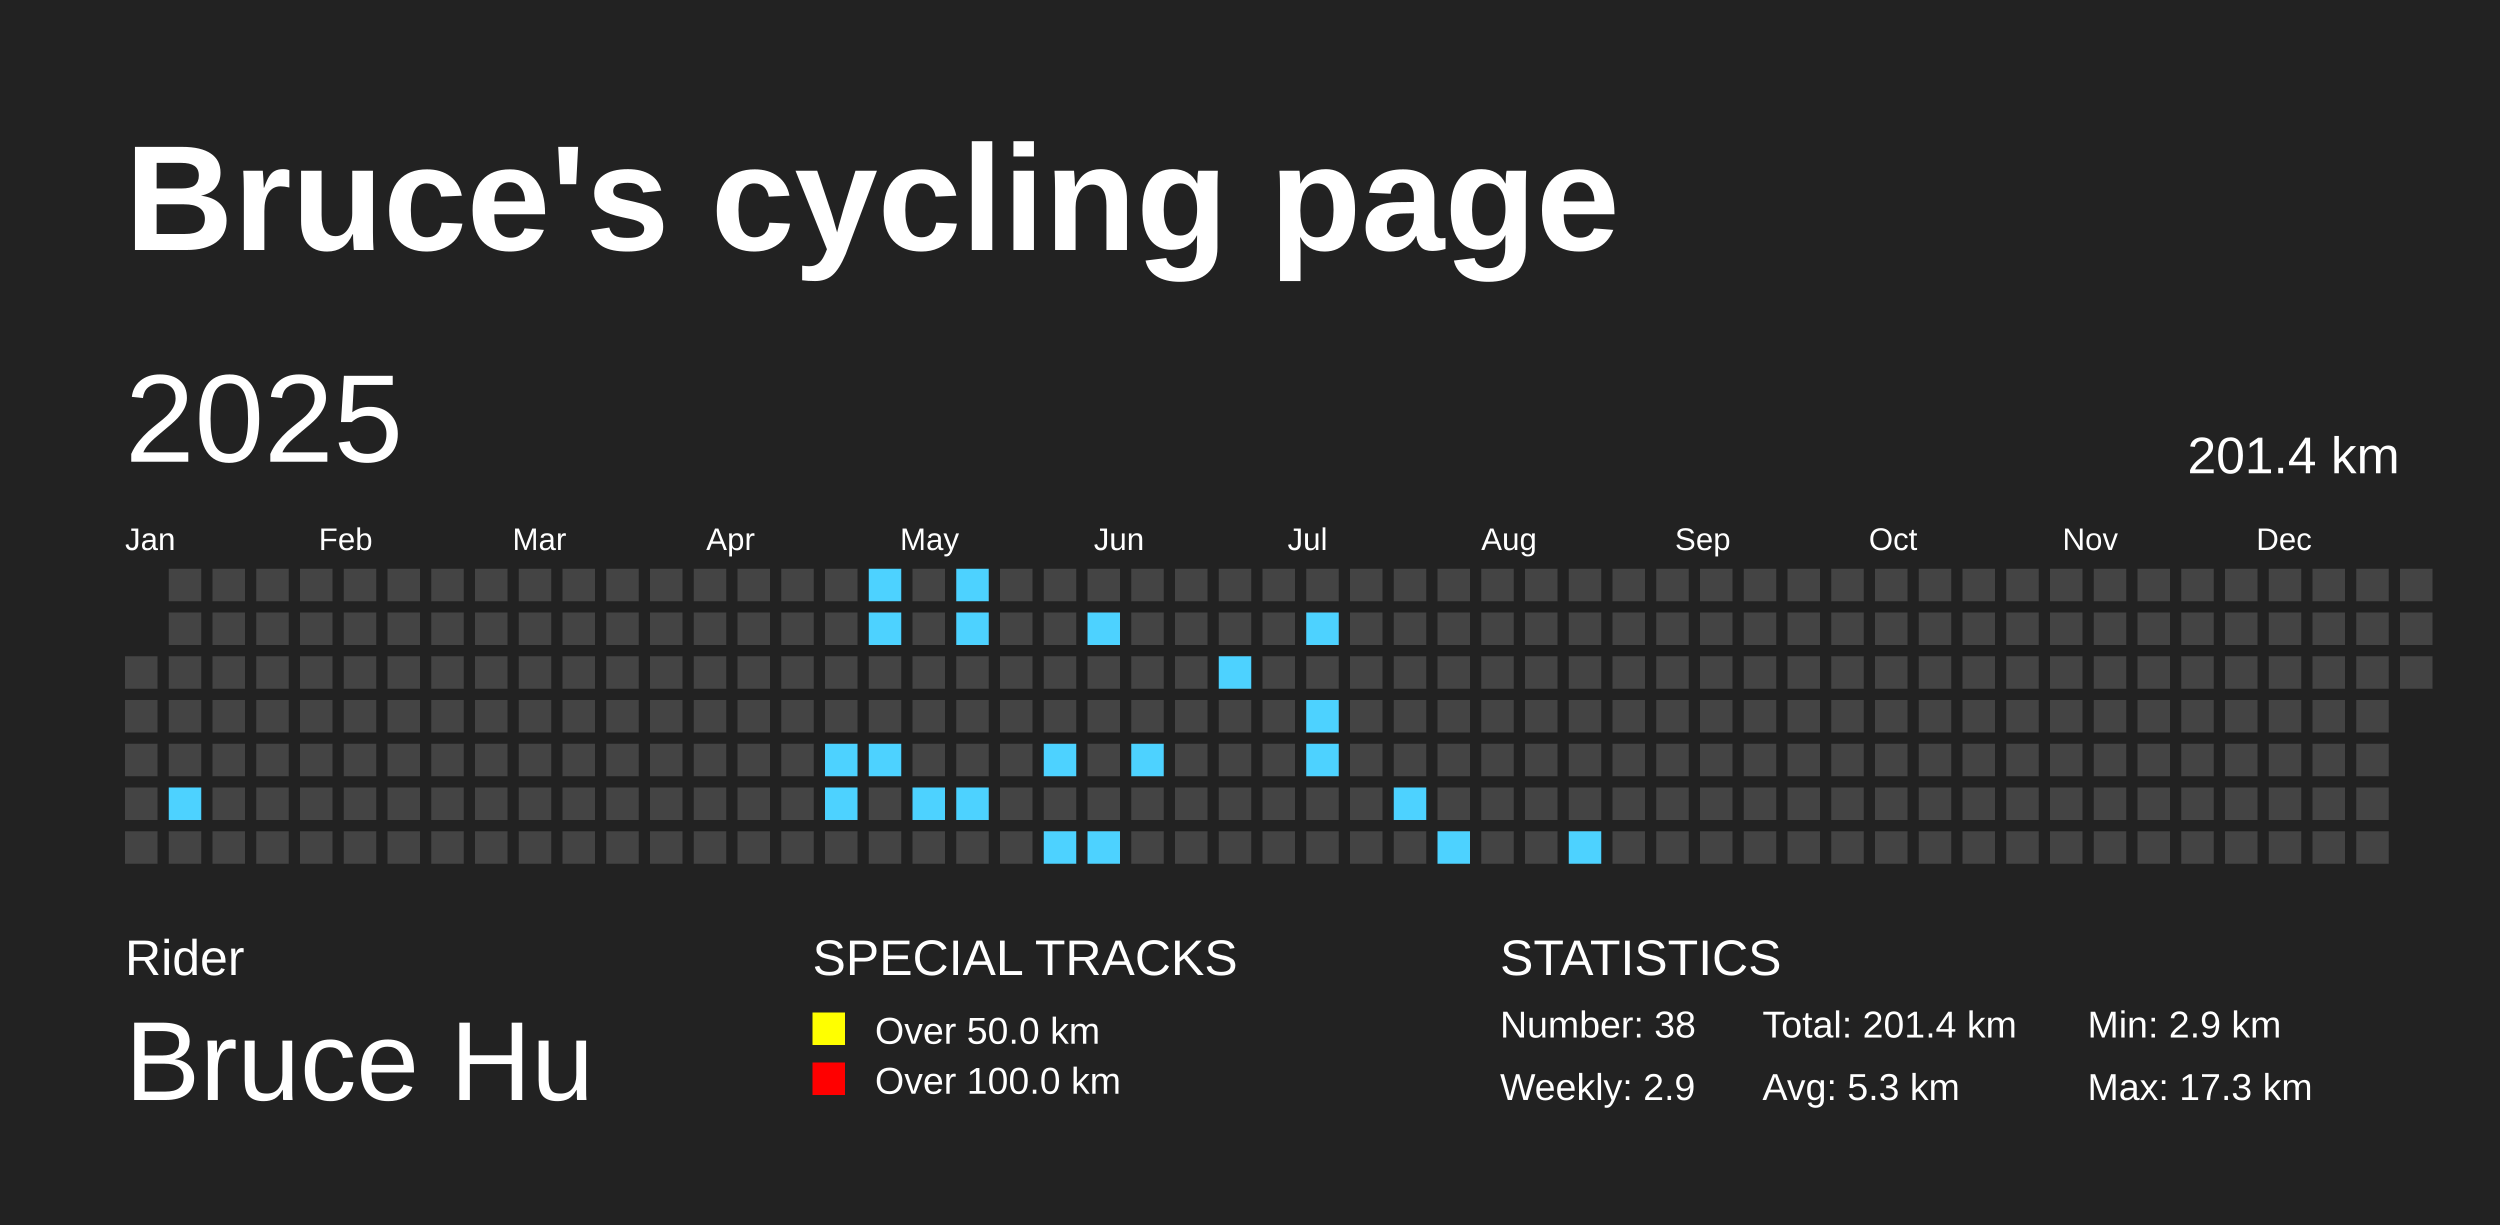
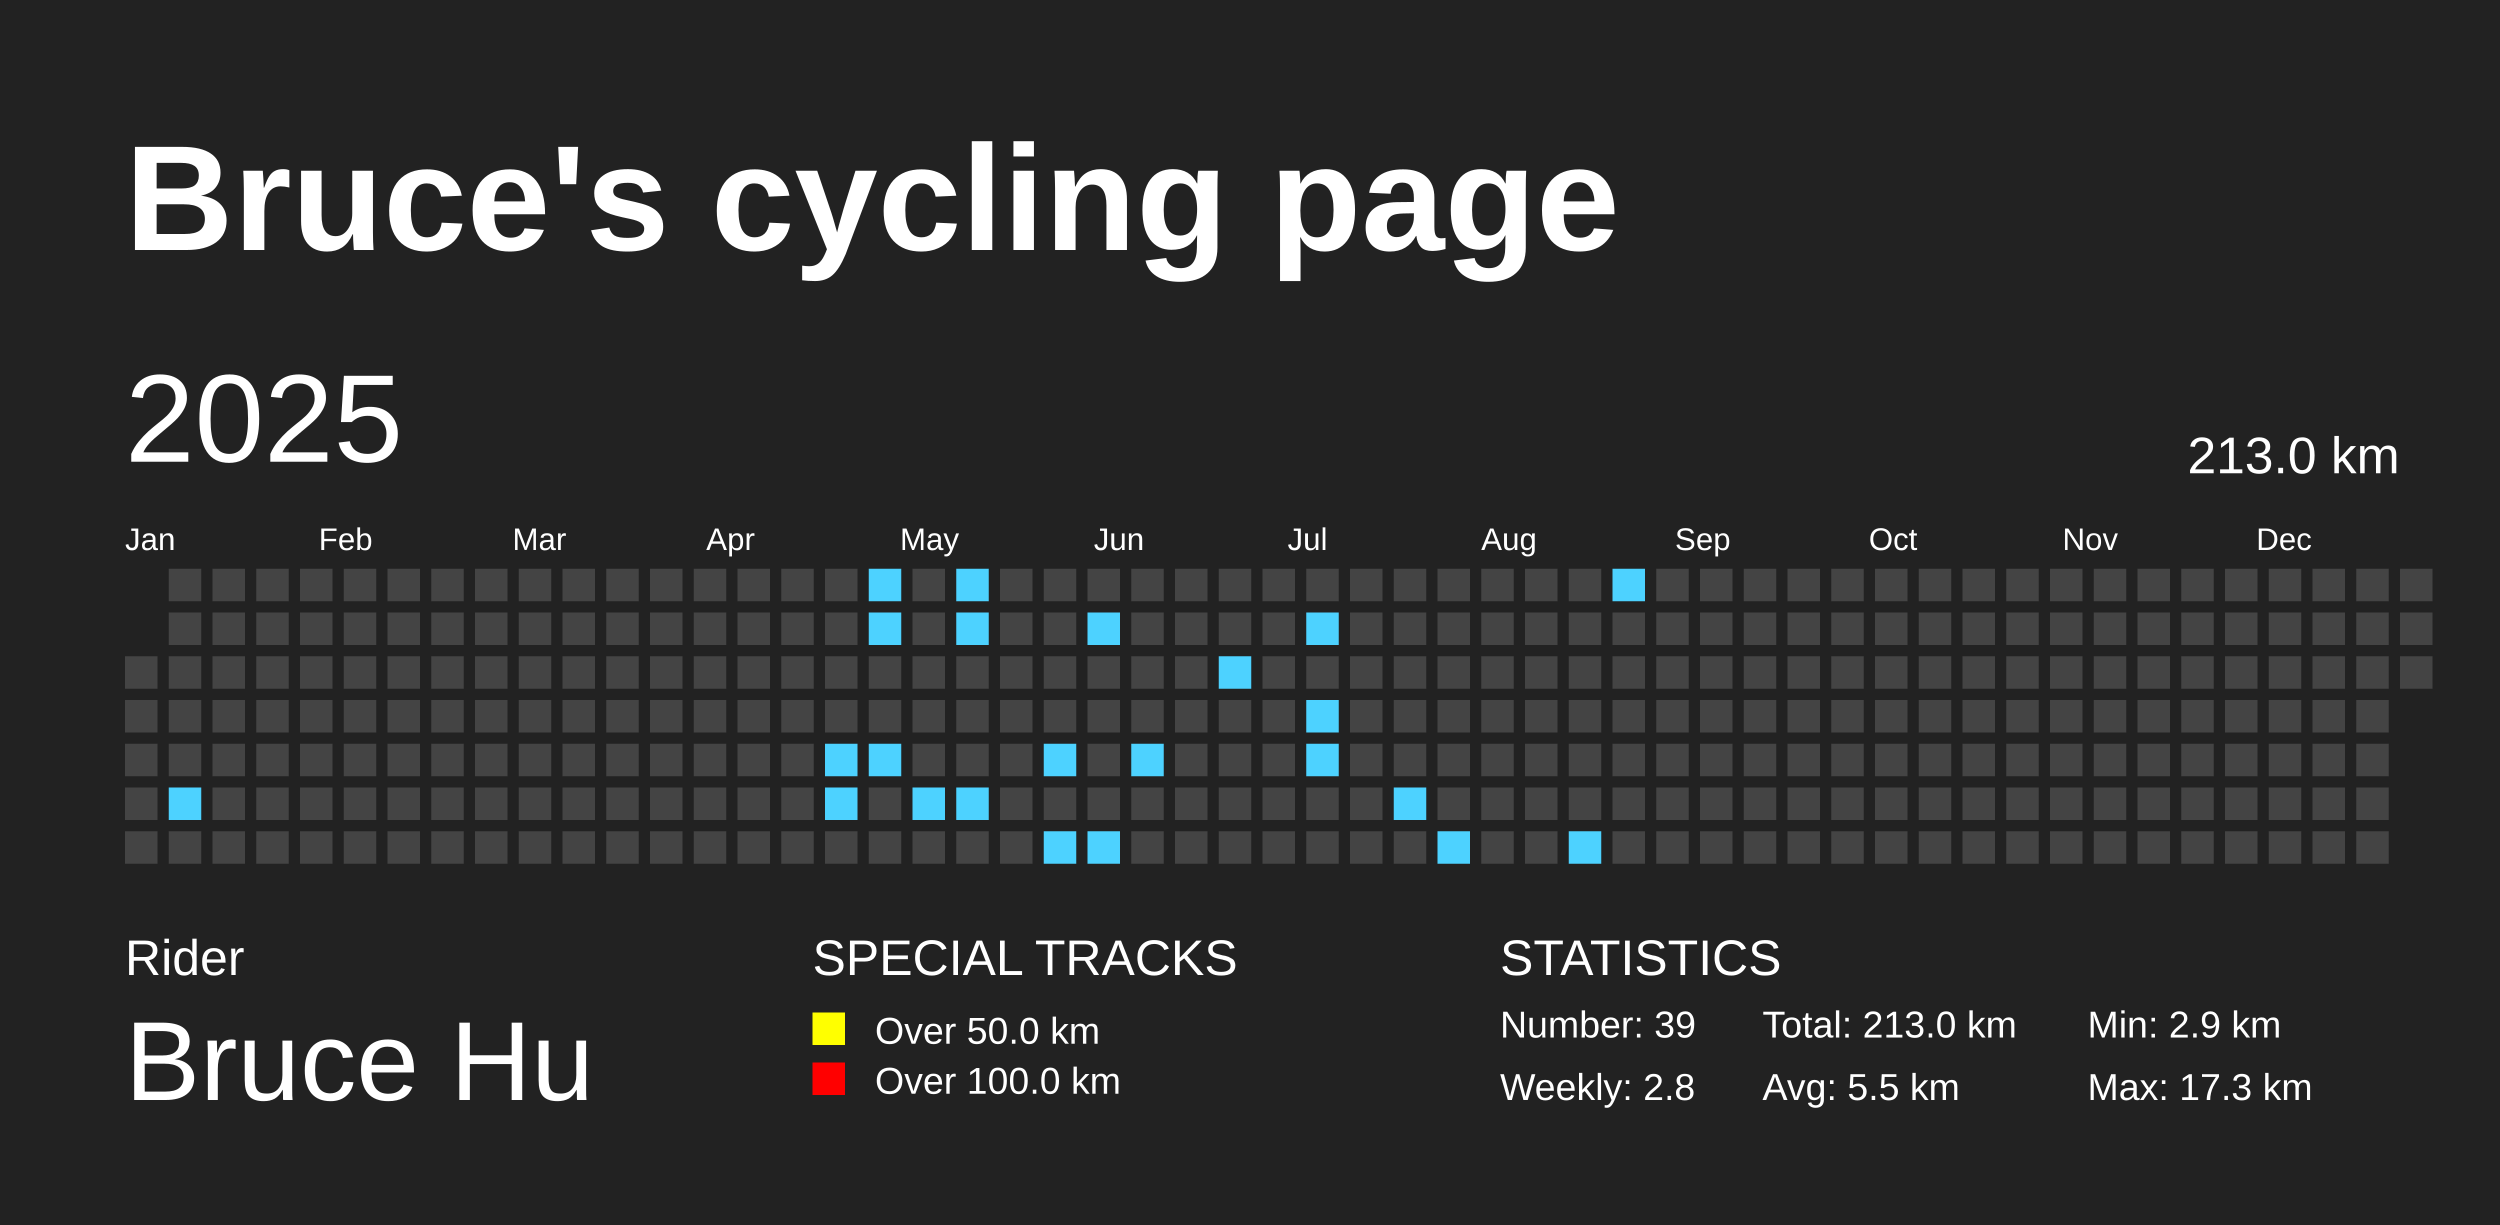
<svg xmlns="http://www.w3.org/2000/svg" baseProfile="full" height="98mm" version="1.1" viewBox="0,0,200,98" width="200mm">
  <defs />
  <rect fill="#222222" height="98" width="200" x="0" y="0" />
  <text fill="#FFFFFF" style="font-size:12px; font-family:Arial; font-weight:bold;" x="10" y="20">Bruce's cycling page</text>
  <text fill="#FFFFFF" style="font-size:4px; font-family:Arial" x="10" y="78">Rider</text>
  <text fill="#FFFFFF" style="font-size:9px; font-family:Arial" x="10" y="88">Bruce Hu</text>
  <text fill="#FFFFFF" style="font-size:4px; font-family:Arial" x="65" y="78">SPECIAL TRACKS</text>
  <rect fill="yellow" height="2.6" width="2.6" x="65" y="81" />
  <text fill="#FFFFFF" style="font-size:3px; font-family:Arial" x="70" y="83.5">Over 50.0 km</text>
  <rect fill="red" height="2.6" width="2.6" x="65" y="85" />
  <text fill="#FFFFFF" style="font-size:3px; font-family:Arial" x="70" y="87.5">Over 100.0 km</text>
  <text fill="#FFFFFF" style="font-size:4px; font-family:Arial" x="120" y="78">STATISTICS</text>
-   <text fill="#FFFFFF" style="font-size:3px; font-family:Arial" x="120" y="83">Number: 38</text>
-   <text fill="#FFFFFF" style="font-size:3px; font-family:Arial" x="120" y="88">Weekly: 2.9</text>
-   <text fill="#FFFFFF" style="font-size:3px; font-family:Arial" x="141" y="83">Total: 201.4 km</text>
-   <text fill="#FFFFFF" style="font-size:3px; font-family:Arial" x="141" y="88">Avg: 5.3 km</text>
+   <text fill="#FFFFFF" style="font-size:3px; font-family:Arial" x="120" y="83">Number: 39</text>
+   <text fill="#FFFFFF" style="font-size:3px; font-family:Arial" x="120" y="88">Weekly: 2.8</text>
+   <text fill="#FFFFFF" style="font-size:3px; font-family:Arial" x="141" y="83">Total: 213.0 km</text>
+   <text fill="#FFFFFF" style="font-size:3px; font-family:Arial" x="141" y="88">Avg: 5.5 km</text>
  <text fill="#FFFFFF" style="font-size:3px; font-family:Arial" x="167" y="83">Min: 2.9 km</text>
  <text fill="#FFFFFF" style="font-size:3px; font-family:Arial" x="167" y="88">Max: 17.3 km</text>
  <text dominant-baseline="hanging" fill="#FFFFFF" style="font-size:10.0px; font-family:Arial;" x="10" y="30">2025</text>
-   <text dominant-baseline="hanging" fill="#FFFFFF" style="font-size:4.125px; font-family:Arial;" x="175" y="35">201.4 km</text>
+   <text dominant-baseline="hanging" fill="#FFFFFF" style="font-size:4.125px; font-family:Arial;" x="175" y="35">213.0 km</text>
  <text fill="#FFFFFF" style="font-size:2.5px; font-family:Arial" x="10.0" y="44">Jan</text>
  <text fill="#FFFFFF" style="font-size:2.5px; font-family:Arial" x="25.5" y="44">Feb</text>
  <text fill="#FFFFFF" style="font-size:2.5px; font-family:Arial" x="41.0" y="44">Mar</text>
  <text fill="#FFFFFF" style="font-size:2.5px; font-family:Arial" x="56.5" y="44">Apr</text>
  <text fill="#FFFFFF" style="font-size:2.5px; font-family:Arial" x="72.0" y="44">May</text>
  <text fill="#FFFFFF" style="font-size:2.5px; font-family:Arial" x="87.5" y="44">Jun</text>
  <text fill="#FFFFFF" style="font-size:2.5px; font-family:Arial" x="103.0" y="44">Jul</text>
  <text fill="#FFFFFF" style="font-size:2.5px; font-family:Arial" x="118.5" y="44">Aug</text>
  <text fill="#FFFFFF" style="font-size:2.5px; font-family:Arial" x="134.0" y="44">Sep</text>
  <text fill="#FFFFFF" style="font-size:2.5px; font-family:Arial" x="149.5" y="44">Oct</text>
  <text fill="#FFFFFF" style="font-size:2.5px; font-family:Arial" x="165.0" y="44">Nov</text>
  <text fill="#FFFFFF" style="font-size:2.5px; font-family:Arial" x="180.5" y="44">Dec</text>
  <rect fill="#444444" height="2.6" width="2.6" x="10.0" y="52.5" />
  <rect fill="#444444" height="2.6" width="2.6" x="10.0" y="56.0" />
  <rect fill="#444444" height="2.6" width="2.6" x="10.0" y="59.5" />
  <rect fill="#444444" height="2.6" width="2.6" x="10.0" y="63.0" />
  <rect fill="#444444" height="2.6" width="2.6" x="10.0" y="66.5" />
  <rect fill="#444444" height="2.6" width="2.6" x="13.5" y="45.5" />
  <rect fill="#444444" height="2.6" width="2.6" x="13.5" y="49.0" />
  <rect fill="#444444" height="2.6" width="2.6" x="13.5" y="52.5" />
  <rect fill="#444444" height="2.6" width="2.6" x="13.5" y="56.0" />
  <rect fill="#444444" height="2.6" width="2.6" x="13.5" y="59.5" />
  <rect fill="#4DD2FF" height="2.6" width="2.6" x="13.5" y="63.0" />
  <rect fill="#444444" height="2.6" width="2.6" x="13.5" y="66.5" />
  <rect fill="#444444" height="2.6" width="2.6" x="17.0" y="45.5" />
  <rect fill="#444444" height="2.6" width="2.6" x="17.0" y="49.0" />
  <rect fill="#444444" height="2.6" width="2.6" x="17.0" y="52.5" />
  <rect fill="#444444" height="2.6" width="2.6" x="17.0" y="56.0" />
  <rect fill="#444444" height="2.6" width="2.6" x="17.0" y="59.5" />
  <rect fill="#444444" height="2.6" width="2.6" x="17.0" y="63.0" />
  <rect fill="#444444" height="2.6" width="2.6" x="17.0" y="66.5" />
  <rect fill="#444444" height="2.6" width="2.6" x="20.5" y="45.5" />
  <rect fill="#444444" height="2.6" width="2.6" x="20.5" y="49.0" />
  <rect fill="#444444" height="2.6" width="2.6" x="20.5" y="52.5" />
  <rect fill="#444444" height="2.6" width="2.6" x="20.5" y="56.0" />
  <rect fill="#444444" height="2.6" width="2.6" x="20.5" y="59.5" />
  <rect fill="#444444" height="2.6" width="2.6" x="20.5" y="63.0" />
  <rect fill="#444444" height="2.6" width="2.6" x="20.5" y="66.5" />
  <rect fill="#444444" height="2.6" width="2.6" x="24.0" y="45.5" />
  <rect fill="#444444" height="2.6" width="2.6" x="24.0" y="49.0" />
  <rect fill="#444444" height="2.6" width="2.6" x="24.0" y="52.5" />
  <rect fill="#444444" height="2.6" width="2.6" x="24.0" y="56.0" />
  <rect fill="#444444" height="2.6" width="2.6" x="24.0" y="59.5" />
  <rect fill="#444444" height="2.6" width="2.6" x="24.0" y="63.0" />
  <rect fill="#444444" height="2.6" width="2.6" x="24.0" y="66.5" />
  <rect fill="#444444" height="2.6" width="2.6" x="27.5" y="45.5" />
  <rect fill="#444444" height="2.6" width="2.6" x="27.5" y="49.0" />
  <rect fill="#444444" height="2.6" width="2.6" x="27.5" y="52.5" />
  <rect fill="#444444" height="2.6" width="2.6" x="27.5" y="56.0" />
  <rect fill="#444444" height="2.6" width="2.6" x="27.5" y="59.5" />
  <rect fill="#444444" height="2.6" width="2.6" x="27.5" y="63.0" />
  <rect fill="#444444" height="2.6" width="2.6" x="27.5" y="66.5" />
  <rect fill="#444444" height="2.6" width="2.6" x="31.0" y="45.5" />
  <rect fill="#444444" height="2.6" width="2.6" x="31.0" y="49.0" />
  <rect fill="#444444" height="2.6" width="2.6" x="31.0" y="52.5" />
  <rect fill="#444444" height="2.6" width="2.6" x="31.0" y="56.0" />
  <rect fill="#444444" height="2.6" width="2.6" x="31.0" y="59.5" />
  <rect fill="#444444" height="2.6" width="2.6" x="31.0" y="63.0" />
  <rect fill="#444444" height="2.6" width="2.6" x="31.0" y="66.5" />
  <rect fill="#444444" height="2.6" width="2.6" x="34.5" y="45.5" />
  <rect fill="#444444" height="2.6" width="2.6" x="34.5" y="49.0" />
  <rect fill="#444444" height="2.6" width="2.6" x="34.5" y="52.5" />
  <rect fill="#444444" height="2.6" width="2.6" x="34.5" y="56.0" />
  <rect fill="#444444" height="2.6" width="2.6" x="34.5" y="59.5" />
  <rect fill="#444444" height="2.6" width="2.6" x="34.5" y="63.0" />
  <rect fill="#444444" height="2.6" width="2.6" x="34.5" y="66.5" />
  <rect fill="#444444" height="2.6" width="2.6" x="38.0" y="45.5" />
  <rect fill="#444444" height="2.6" width="2.6" x="38.0" y="49.0" />
  <rect fill="#444444" height="2.6" width="2.6" x="38.0" y="52.5" />
  <rect fill="#444444" height="2.6" width="2.6" x="38.0" y="56.0" />
  <rect fill="#444444" height="2.6" width="2.6" x="38.0" y="59.5" />
  <rect fill="#444444" height="2.6" width="2.6" x="38.0" y="63.0" />
  <rect fill="#444444" height="2.6" width="2.6" x="38.0" y="66.5" />
  <rect fill="#444444" height="2.6" width="2.6" x="41.5" y="45.5" />
  <rect fill="#444444" height="2.6" width="2.6" x="41.5" y="49.0" />
  <rect fill="#444444" height="2.6" width="2.6" x="41.5" y="52.5" />
  <rect fill="#444444" height="2.6" width="2.6" x="41.5" y="56.0" />
  <rect fill="#444444" height="2.6" width="2.6" x="41.5" y="59.5" />
  <rect fill="#444444" height="2.6" width="2.6" x="41.5" y="63.0" />
  <rect fill="#444444" height="2.6" width="2.6" x="41.5" y="66.5" />
  <rect fill="#444444" height="2.6" width="2.6" x="45.0" y="45.5" />
  <rect fill="#444444" height="2.6" width="2.6" x="45.0" y="49.0" />
  <rect fill="#444444" height="2.6" width="2.6" x="45.0" y="52.5" />
  <rect fill="#444444" height="2.6" width="2.6" x="45.0" y="56.0" />
  <rect fill="#444444" height="2.6" width="2.6" x="45.0" y="59.5" />
  <rect fill="#444444" height="2.6" width="2.6" x="45.0" y="63.0" />
  <rect fill="#444444" height="2.6" width="2.6" x="45.0" y="66.5" />
  <rect fill="#444444" height="2.6" width="2.6" x="48.5" y="45.5" />
  <rect fill="#444444" height="2.6" width="2.6" x="48.5" y="49.0" />
  <rect fill="#444444" height="2.6" width="2.6" x="48.5" y="52.5" />
  <rect fill="#444444" height="2.6" width="2.6" x="48.5" y="56.0" />
  <rect fill="#444444" height="2.6" width="2.6" x="48.5" y="59.5" />
  <rect fill="#444444" height="2.6" width="2.6" x="48.5" y="63.0" />
  <rect fill="#444444" height="2.6" width="2.6" x="48.5" y="66.5" />
  <rect fill="#444444" height="2.6" width="2.6" x="52.0" y="45.5" />
  <rect fill="#444444" height="2.6" width="2.6" x="52.0" y="49.0" />
  <rect fill="#444444" height="2.6" width="2.6" x="52.0" y="52.5" />
  <rect fill="#444444" height="2.6" width="2.6" x="52.0" y="56.0" />
  <rect fill="#444444" height="2.6" width="2.6" x="52.0" y="59.5" />
  <rect fill="#444444" height="2.6" width="2.6" x="52.0" y="63.0" />
  <rect fill="#444444" height="2.6" width="2.6" x="52.0" y="66.5" />
  <rect fill="#444444" height="2.6" width="2.6" x="55.5" y="45.5" />
  <rect fill="#444444" height="2.6" width="2.6" x="55.5" y="49.0" />
  <rect fill="#444444" height="2.6" width="2.6" x="55.5" y="52.5" />
  <rect fill="#444444" height="2.6" width="2.6" x="55.5" y="56.0" />
  <rect fill="#444444" height="2.6" width="2.6" x="55.5" y="59.5" />
  <rect fill="#444444" height="2.6" width="2.6" x="55.5" y="63.0" />
  <rect fill="#444444" height="2.6" width="2.6" x="55.5" y="66.5" />
  <rect fill="#444444" height="2.6" width="2.6" x="59.0" y="45.5" />
  <rect fill="#444444" height="2.6" width="2.6" x="59.0" y="49.0" />
  <rect fill="#444444" height="2.6" width="2.6" x="59.0" y="52.5" />
  <rect fill="#444444" height="2.6" width="2.6" x="59.0" y="56.0" />
  <rect fill="#444444" height="2.6" width="2.6" x="59.0" y="59.5" />
  <rect fill="#444444" height="2.6" width="2.6" x="59.0" y="63.0" />
  <rect fill="#444444" height="2.6" width="2.6" x="59.0" y="66.5" />
  <rect fill="#444444" height="2.6" width="2.6" x="62.5" y="45.5" />
  <rect fill="#444444" height="2.6" width="2.6" x="62.5" y="49.0" />
  <rect fill="#444444" height="2.6" width="2.6" x="62.5" y="52.5" />
  <rect fill="#444444" height="2.6" width="2.6" x="62.5" y="56.0" />
  <rect fill="#444444" height="2.6" width="2.6" x="62.5" y="59.5" />
  <rect fill="#444444" height="2.6" width="2.6" x="62.5" y="63.0" />
  <rect fill="#444444" height="2.6" width="2.6" x="62.5" y="66.5" />
  <rect fill="#444444" height="2.6" width="2.6" x="66.0" y="45.5" />
  <rect fill="#444444" height="2.6" width="2.6" x="66.0" y="49.0" />
  <rect fill="#444444" height="2.6" width="2.6" x="66.0" y="52.5" />
  <rect fill="#444444" height="2.6" width="2.6" x="66.0" y="56.0" />
  <rect fill="#4DD2FF" height="2.6" width="2.6" x="66.0" y="59.5" />
  <rect fill="#4DD2FF" height="2.6" width="2.6" x="66.0" y="63.0" />
  <rect fill="#444444" height="2.6" width="2.6" x="66.0" y="66.5" />
  <rect fill="#4DD2FF" height="2.6" width="2.6" x="69.5" y="45.5" />
  <rect fill="#4DD2FF" height="2.6" width="2.6" x="69.5" y="49.0" />
  <rect fill="#444444" height="2.6" width="2.6" x="69.5" y="52.5" />
  <rect fill="#444444" height="2.6" width="2.6" x="69.5" y="56.0" />
  <rect fill="#4DD2FF" height="2.6" width="2.6" x="69.5" y="59.5" />
  <rect fill="#444444" height="2.6" width="2.6" x="69.5" y="63.0" />
  <rect fill="#444444" height="2.6" width="2.6" x="69.5" y="66.5" />
  <rect fill="#444444" height="2.6" width="2.6" x="73.0" y="45.5" />
  <rect fill="#444444" height="2.6" width="2.6" x="73.0" y="49.0" />
  <rect fill="#444444" height="2.6" width="2.6" x="73.0" y="52.5" />
  <rect fill="#444444" height="2.6" width="2.6" x="73.0" y="56.0" />
  <rect fill="#444444" height="2.6" width="2.6" x="73.0" y="59.5" />
  <rect fill="#4DD2FF" height="2.6" width="2.6" x="73.0" y="63.0" />
  <rect fill="#444444" height="2.6" width="2.6" x="73.0" y="66.5" />
  <rect fill="#4DD2FF" height="2.6" width="2.6" x="76.5" y="45.5" />
  <rect fill="#4DD2FF" height="2.6" width="2.6" x="76.5" y="49.0" />
  <rect fill="#444444" height="2.6" width="2.6" x="76.5" y="52.5" />
  <rect fill="#444444" height="2.6" width="2.6" x="76.5" y="56.0" />
  <rect fill="#444444" height="2.6" width="2.6" x="76.5" y="59.5" />
  <rect fill="#4DD2FF" height="2.6" width="2.6" x="76.5" y="63.0" />
  <rect fill="#444444" height="2.6" width="2.6" x="76.5" y="66.5" />
  <rect fill="#444444" height="2.6" width="2.6" x="80.0" y="45.5" />
  <rect fill="#444444" height="2.6" width="2.6" x="80.0" y="49.0" />
  <rect fill="#444444" height="2.6" width="2.6" x="80.0" y="52.5" />
  <rect fill="#444444" height="2.6" width="2.6" x="80.0" y="56.0" />
  <rect fill="#444444" height="2.6" width="2.6" x="80.0" y="59.5" />
  <rect fill="#444444" height="2.6" width="2.6" x="80.0" y="63.0" />
  <rect fill="#444444" height="2.6" width="2.6" x="80.0" y="66.5" />
  <rect fill="#444444" height="2.6" width="2.6" x="83.5" y="45.5" />
  <rect fill="#444444" height="2.6" width="2.6" x="83.5" y="49.0" />
  <rect fill="#444444" height="2.6" width="2.6" x="83.5" y="52.5" />
  <rect fill="#444444" height="2.6" width="2.6" x="83.5" y="56.0" />
  <rect fill="#4DD2FF" height="2.6" width="2.6" x="83.5" y="59.5" />
  <rect fill="#444444" height="2.6" width="2.6" x="83.5" y="63.0" />
  <rect fill="#4DD2FF" height="2.6" width="2.6" x="83.5" y="66.5" />
  <rect fill="#444444" height="2.6" width="2.6" x="87.0" y="45.5" />
  <rect fill="#4DD2FF" height="2.6" width="2.6" x="87.0" y="49.0" />
  <rect fill="#444444" height="2.6" width="2.6" x="87.0" y="52.5" />
  <rect fill="#444444" height="2.6" width="2.6" x="87.0" y="56.0" />
  <rect fill="#444444" height="2.6" width="2.6" x="87.0" y="59.5" />
  <rect fill="#444444" height="2.6" width="2.6" x="87.0" y="63.0" />
  <rect fill="#4DD2FF" height="2.6" width="2.6" x="87.0" y="66.5" />
  <rect fill="#444444" height="2.6" width="2.6" x="90.5" y="45.5" />
  <rect fill="#444444" height="2.6" width="2.6" x="90.5" y="49.0" />
  <rect fill="#444444" height="2.6" width="2.6" x="90.5" y="52.5" />
  <rect fill="#444444" height="2.6" width="2.6" x="90.5" y="56.0" />
  <rect fill="#4DD2FF" height="2.6" width="2.6" x="90.5" y="59.5" />
  <rect fill="#444444" height="2.6" width="2.6" x="90.5" y="63.0" />
  <rect fill="#444444" height="2.6" width="2.6" x="90.5" y="66.5" />
  <rect fill="#444444" height="2.6" width="2.6" x="94.0" y="45.5" />
  <rect fill="#444444" height="2.6" width="2.6" x="94.0" y="49.0" />
  <rect fill="#444444" height="2.6" width="2.6" x="94.0" y="52.5" />
  <rect fill="#444444" height="2.6" width="2.6" x="94.0" y="56.0" />
  <rect fill="#444444" height="2.6" width="2.6" x="94.0" y="59.5" />
  <rect fill="#444444" height="2.6" width="2.6" x="94.0" y="63.0" />
  <rect fill="#444444" height="2.6" width="2.6" x="94.0" y="66.5" />
  <rect fill="#444444" height="2.6" width="2.6" x="97.5" y="45.5" />
  <rect fill="#444444" height="2.6" width="2.6" x="97.5" y="49.0" />
  <rect fill="#4DD2FF" height="2.6" width="2.6" x="97.5" y="52.5" />
  <rect fill="#444444" height="2.6" width="2.6" x="97.5" y="56.0" />
  <rect fill="#444444" height="2.6" width="2.6" x="97.5" y="59.5" />
  <rect fill="#444444" height="2.6" width="2.6" x="97.5" y="63.0" />
  <rect fill="#444444" height="2.6" width="2.6" x="97.5" y="66.5" />
  <rect fill="#444444" height="2.6" width="2.6" x="101.0" y="45.5" />
  <rect fill="#444444" height="2.6" width="2.6" x="101.0" y="49.0" />
  <rect fill="#444444" height="2.6" width="2.6" x="101.0" y="52.5" />
  <rect fill="#444444" height="2.6" width="2.6" x="101.0" y="56.0" />
  <rect fill="#444444" height="2.6" width="2.6" x="101.0" y="59.5" />
  <rect fill="#444444" height="2.6" width="2.6" x="101.0" y="63.0" />
  <rect fill="#444444" height="2.6" width="2.6" x="101.0" y="66.5" />
  <rect fill="#444444" height="2.6" width="2.6" x="104.5" y="45.5" />
  <rect fill="#4DD2FF" height="2.6" width="2.6" x="104.5" y="49.0" />
  <rect fill="#444444" height="2.6" width="2.6" x="104.5" y="52.5" />
  <rect fill="#4DD2FF" height="2.6" width="2.6" x="104.5" y="56.0" />
  <rect fill="#4DD2FF" height="2.6" width="2.6" x="104.5" y="59.5" />
  <rect fill="#444444" height="2.6" width="2.6" x="104.5" y="63.0" />
  <rect fill="#444444" height="2.6" width="2.6" x="104.5" y="66.5" />
  <rect fill="#444444" height="2.6" width="2.6" x="108.0" y="45.5" />
  <rect fill="#444444" height="2.6" width="2.6" x="108.0" y="49.0" />
  <rect fill="#444444" height="2.6" width="2.6" x="108.0" y="52.5" />
  <rect fill="#444444" height="2.6" width="2.6" x="108.0" y="56.0" />
  <rect fill="#444444" height="2.6" width="2.6" x="108.0" y="59.5" />
  <rect fill="#444444" height="2.6" width="2.6" x="108.0" y="63.0" />
  <rect fill="#444444" height="2.6" width="2.6" x="108.0" y="66.5" />
  <rect fill="#444444" height="2.6" width="2.6" x="111.5" y="45.5" />
  <rect fill="#444444" height="2.6" width="2.6" x="111.5" y="49.0" />
  <rect fill="#444444" height="2.6" width="2.6" x="111.5" y="52.5" />
  <rect fill="#444444" height="2.6" width="2.6" x="111.5" y="56.0" />
  <rect fill="#444444" height="2.6" width="2.6" x="111.5" y="59.5" />
  <rect fill="#4DD2FF" height="2.6" width="2.6" x="111.5" y="63.0" />
  <rect fill="#444444" height="2.6" width="2.6" x="111.5" y="66.5" />
  <rect fill="#444444" height="2.6" width="2.6" x="115.0" y="45.5" />
  <rect fill="#444444" height="2.6" width="2.6" x="115.0" y="49.0" />
  <rect fill="#444444" height="2.6" width="2.6" x="115.0" y="52.5" />
  <rect fill="#444444" height="2.6" width="2.6" x="115.0" y="56.0" />
  <rect fill="#444444" height="2.6" width="2.6" x="115.0" y="59.5" />
  <rect fill="#444444" height="2.6" width="2.6" x="115.0" y="63.0" />
  <rect fill="#4DD2FF" height="2.6" width="2.6" x="115.0" y="66.5" />
  <rect fill="#444444" height="2.6" width="2.6" x="118.5" y="45.5" />
  <rect fill="#444444" height="2.6" width="2.6" x="118.5" y="49.0" />
  <rect fill="#444444" height="2.6" width="2.6" x="118.5" y="52.5" />
  <rect fill="#444444" height="2.6" width="2.6" x="118.5" y="56.0" />
  <rect fill="#444444" height="2.6" width="2.6" x="118.5" y="59.5" />
  <rect fill="#444444" height="2.6" width="2.6" x="118.5" y="63.0" />
  <rect fill="#444444" height="2.6" width="2.6" x="118.5" y="66.5" />
  <rect fill="#444444" height="2.6" width="2.6" x="122.0" y="45.5" />
  <rect fill="#444444" height="2.6" width="2.6" x="122.0" y="49.0" />
  <rect fill="#444444" height="2.6" width="2.6" x="122.0" y="52.5" />
  <rect fill="#444444" height="2.6" width="2.6" x="122.0" y="56.0" />
  <rect fill="#444444" height="2.6" width="2.6" x="122.0" y="59.5" />
  <rect fill="#444444" height="2.6" width="2.6" x="122.0" y="63.0" />
  <rect fill="#444444" height="2.6" width="2.6" x="122.0" y="66.5" />
  <rect fill="#444444" height="2.6" width="2.6" x="125.5" y="45.5" />
  <rect fill="#444444" height="2.6" width="2.6" x="125.5" y="49.0" />
  <rect fill="#444444" height="2.6" width="2.6" x="125.5" y="52.5" />
  <rect fill="#444444" height="2.6" width="2.6" x="125.5" y="56.0" />
  <rect fill="#444444" height="2.6" width="2.6" x="125.5" y="59.5" />
  <rect fill="#444444" height="2.6" width="2.6" x="125.5" y="63.0" />
  <rect fill="#4DD2FF" height="2.6" width="2.6" x="125.5" y="66.5" />
-   <rect fill="#444444" height="2.6" width="2.6" x="129.0" y="45.5" />
+   <rect fill="#4DD2FF" height="2.6" width="2.6" x="129.0" y="45.5" />
  <rect fill="#444444" height="2.6" width="2.6" x="129.0" y="49.0" />
  <rect fill="#444444" height="2.6" width="2.6" x="129.0" y="52.5" />
  <rect fill="#444444" height="2.6" width="2.6" x="129.0" y="56.0" />
  <rect fill="#444444" height="2.6" width="2.6" x="129.0" y="59.5" />
  <rect fill="#444444" height="2.6" width="2.6" x="129.0" y="63.0" />
  <rect fill="#444444" height="2.6" width="2.6" x="129.0" y="66.5" />
  <rect fill="#444444" height="2.6" width="2.6" x="132.5" y="45.5" />
  <rect fill="#444444" height="2.6" width="2.6" x="132.5" y="49.0" />
  <rect fill="#444444" height="2.6" width="2.6" x="132.5" y="52.5" />
  <rect fill="#444444" height="2.6" width="2.6" x="132.5" y="56.0" />
  <rect fill="#444444" height="2.6" width="2.6" x="132.5" y="59.5" />
  <rect fill="#444444" height="2.6" width="2.6" x="132.5" y="63.0" />
  <rect fill="#444444" height="2.6" width="2.6" x="132.5" y="66.5" />
  <rect fill="#444444" height="2.6" width="2.6" x="136.0" y="45.5" />
  <rect fill="#444444" height="2.6" width="2.6" x="136.0" y="49.0" />
  <rect fill="#444444" height="2.6" width="2.6" x="136.0" y="52.5" />
  <rect fill="#444444" height="2.6" width="2.6" x="136.0" y="56.0" />
  <rect fill="#444444" height="2.6" width="2.6" x="136.0" y="59.5" />
  <rect fill="#444444" height="2.6" width="2.6" x="136.0" y="63.0" />
  <rect fill="#444444" height="2.6" width="2.6" x="136.0" y="66.5" />
  <rect fill="#444444" height="2.6" width="2.6" x="139.5" y="45.5" />
  <rect fill="#444444" height="2.6" width="2.6" x="139.5" y="49.0" />
  <rect fill="#444444" height="2.6" width="2.6" x="139.5" y="52.5" />
  <rect fill="#444444" height="2.6" width="2.6" x="139.5" y="56.0" />
  <rect fill="#444444" height="2.6" width="2.6" x="139.5" y="59.5" />
  <rect fill="#444444" height="2.6" width="2.6" x="139.5" y="63.0" />
  <rect fill="#444444" height="2.6" width="2.6" x="139.5" y="66.5" />
  <rect fill="#444444" height="2.6" width="2.6" x="143.0" y="45.5" />
  <rect fill="#444444" height="2.6" width="2.6" x="143.0" y="49.0" />
  <rect fill="#444444" height="2.6" width="2.6" x="143.0" y="52.5" />
  <rect fill="#444444" height="2.6" width="2.6" x="143.0" y="56.0" />
  <rect fill="#444444" height="2.6" width="2.6" x="143.0" y="59.5" />
  <rect fill="#444444" height="2.6" width="2.6" x="143.0" y="63.0" />
  <rect fill="#444444" height="2.6" width="2.6" x="143.0" y="66.5" />
  <rect fill="#444444" height="2.6" width="2.6" x="146.5" y="45.5" />
  <rect fill="#444444" height="2.6" width="2.6" x="146.5" y="49.0" />
  <rect fill="#444444" height="2.6" width="2.6" x="146.5" y="52.5" />
  <rect fill="#444444" height="2.6" width="2.6" x="146.5" y="56.0" />
  <rect fill="#444444" height="2.6" width="2.6" x="146.5" y="59.5" />
  <rect fill="#444444" height="2.6" width="2.6" x="146.5" y="63.0" />
  <rect fill="#444444" height="2.6" width="2.6" x="146.5" y="66.5" />
  <rect fill="#444444" height="2.6" width="2.6" x="150.0" y="45.5" />
  <rect fill="#444444" height="2.6" width="2.6" x="150.0" y="49.0" />
  <rect fill="#444444" height="2.6" width="2.6" x="150.0" y="52.5" />
  <rect fill="#444444" height="2.6" width="2.6" x="150.0" y="56.0" />
  <rect fill="#444444" height="2.6" width="2.6" x="150.0" y="59.5" />
  <rect fill="#444444" height="2.6" width="2.6" x="150.0" y="63.0" />
  <rect fill="#444444" height="2.6" width="2.6" x="150.0" y="66.5" />
  <rect fill="#444444" height="2.6" width="2.6" x="153.5" y="45.5" />
  <rect fill="#444444" height="2.6" width="2.6" x="153.5" y="49.0" />
  <rect fill="#444444" height="2.6" width="2.6" x="153.5" y="52.5" />
  <rect fill="#444444" height="2.6" width="2.6" x="153.5" y="56.0" />
  <rect fill="#444444" height="2.6" width="2.6" x="153.5" y="59.5" />
  <rect fill="#444444" height="2.6" width="2.6" x="153.5" y="63.0" />
  <rect fill="#444444" height="2.6" width="2.6" x="153.5" y="66.5" />
  <rect fill="#444444" height="2.6" width="2.6" x="157.0" y="45.5" />
  <rect fill="#444444" height="2.6" width="2.6" x="157.0" y="49.0" />
  <rect fill="#444444" height="2.6" width="2.6" x="157.0" y="52.5" />
  <rect fill="#444444" height="2.6" width="2.6" x="157.0" y="56.0" />
  <rect fill="#444444" height="2.6" width="2.6" x="157.0" y="59.5" />
  <rect fill="#444444" height="2.6" width="2.6" x="157.0" y="63.0" />
  <rect fill="#444444" height="2.6" width="2.6" x="157.0" y="66.5" />
  <rect fill="#444444" height="2.6" width="2.6" x="160.5" y="45.5" />
  <rect fill="#444444" height="2.6" width="2.6" x="160.5" y="49.0" />
  <rect fill="#444444" height="2.6" width="2.6" x="160.5" y="52.5" />
  <rect fill="#444444" height="2.6" width="2.6" x="160.5" y="56.0" />
  <rect fill="#444444" height="2.6" width="2.6" x="160.5" y="59.5" />
  <rect fill="#444444" height="2.6" width="2.6" x="160.5" y="63.0" />
  <rect fill="#444444" height="2.6" width="2.6" x="160.5" y="66.5" />
  <rect fill="#444444" height="2.6" width="2.6" x="164.0" y="45.5" />
  <rect fill="#444444" height="2.6" width="2.6" x="164.0" y="49.0" />
  <rect fill="#444444" height="2.6" width="2.6" x="164.0" y="52.5" />
  <rect fill="#444444" height="2.6" width="2.6" x="164.0" y="56.0" />
  <rect fill="#444444" height="2.6" width="2.6" x="164.0" y="59.5" />
  <rect fill="#444444" height="2.6" width="2.6" x="164.0" y="63.0" />
  <rect fill="#444444" height="2.6" width="2.6" x="164.0" y="66.5" />
  <rect fill="#444444" height="2.6" width="2.6" x="167.5" y="45.5" />
  <rect fill="#444444" height="2.6" width="2.6" x="167.5" y="49.0" />
  <rect fill="#444444" height="2.6" width="2.6" x="167.5" y="52.5" />
  <rect fill="#444444" height="2.6" width="2.6" x="167.5" y="56.0" />
  <rect fill="#444444" height="2.6" width="2.6" x="167.5" y="59.5" />
  <rect fill="#444444" height="2.6" width="2.6" x="167.5" y="63.0" />
  <rect fill="#444444" height="2.6" width="2.6" x="167.5" y="66.5" />
  <rect fill="#444444" height="2.6" width="2.6" x="171.0" y="45.5" />
  <rect fill="#444444" height="2.6" width="2.6" x="171.0" y="49.0" />
  <rect fill="#444444" height="2.6" width="2.6" x="171.0" y="52.5" />
  <rect fill="#444444" height="2.6" width="2.6" x="171.0" y="56.0" />
  <rect fill="#444444" height="2.6" width="2.6" x="171.0" y="59.5" />
  <rect fill="#444444" height="2.6" width="2.6" x="171.0" y="63.0" />
  <rect fill="#444444" height="2.6" width="2.6" x="171.0" y="66.5" />
  <rect fill="#444444" height="2.6" width="2.6" x="174.5" y="45.5" />
  <rect fill="#444444" height="2.6" width="2.6" x="174.5" y="49.0" />
  <rect fill="#444444" height="2.6" width="2.6" x="174.5" y="52.5" />
  <rect fill="#444444" height="2.6" width="2.6" x="174.5" y="56.0" />
  <rect fill="#444444" height="2.6" width="2.6" x="174.5" y="59.5" />
  <rect fill="#444444" height="2.6" width="2.6" x="174.5" y="63.0" />
  <rect fill="#444444" height="2.6" width="2.6" x="174.5" y="66.5" />
  <rect fill="#444444" height="2.6" width="2.6" x="178.0" y="45.5" />
  <rect fill="#444444" height="2.6" width="2.6" x="178.0" y="49.0" />
  <rect fill="#444444" height="2.6" width="2.6" x="178.0" y="52.5" />
  <rect fill="#444444" height="2.6" width="2.6" x="178.0" y="56.0" />
  <rect fill="#444444" height="2.6" width="2.6" x="178.0" y="59.5" />
  <rect fill="#444444" height="2.6" width="2.6" x="178.0" y="63.0" />
  <rect fill="#444444" height="2.6" width="2.6" x="178.0" y="66.5" />
  <rect fill="#444444" height="2.6" width="2.6" x="181.5" y="45.5" />
  <rect fill="#444444" height="2.6" width="2.6" x="181.5" y="49.0" />
  <rect fill="#444444" height="2.6" width="2.6" x="181.5" y="52.5" />
  <rect fill="#444444" height="2.6" width="2.6" x="181.5" y="56.0" />
  <rect fill="#444444" height="2.6" width="2.6" x="181.5" y="59.5" />
  <rect fill="#444444" height="2.6" width="2.6" x="181.5" y="63.0" />
  <rect fill="#444444" height="2.6" width="2.6" x="181.5" y="66.5" />
  <rect fill="#444444" height="2.6" width="2.6" x="185.0" y="45.5" />
  <rect fill="#444444" height="2.6" width="2.6" x="185.0" y="49.0" />
  <rect fill="#444444" height="2.6" width="2.6" x="185.0" y="52.5" />
  <rect fill="#444444" height="2.6" width="2.6" x="185.0" y="56.0" />
  <rect fill="#444444" height="2.6" width="2.6" x="185.0" y="59.5" />
  <rect fill="#444444" height="2.6" width="2.6" x="185.0" y="63.0" />
  <rect fill="#444444" height="2.6" width="2.6" x="185.0" y="66.5" />
  <rect fill="#444444" height="2.6" width="2.6" x="188.5" y="45.5" />
  <rect fill="#444444" height="2.6" width="2.6" x="188.5" y="49.0" />
  <rect fill="#444444" height="2.6" width="2.6" x="188.5" y="52.5" />
  <rect fill="#444444" height="2.6" width="2.6" x="188.5" y="56.0" />
  <rect fill="#444444" height="2.6" width="2.6" x="188.5" y="59.5" />
  <rect fill="#444444" height="2.6" width="2.6" x="188.5" y="63.0" />
  <rect fill="#444444" height="2.6" width="2.6" x="188.5" y="66.5" />
  <rect fill="#444444" height="2.6" width="2.6" x="192.0" y="45.5" />
  <rect fill="#444444" height="2.6" width="2.6" x="192.0" y="49.0" />
  <rect fill="#444444" height="2.6" width="2.6" x="192.0" y="52.5" />
</svg>
